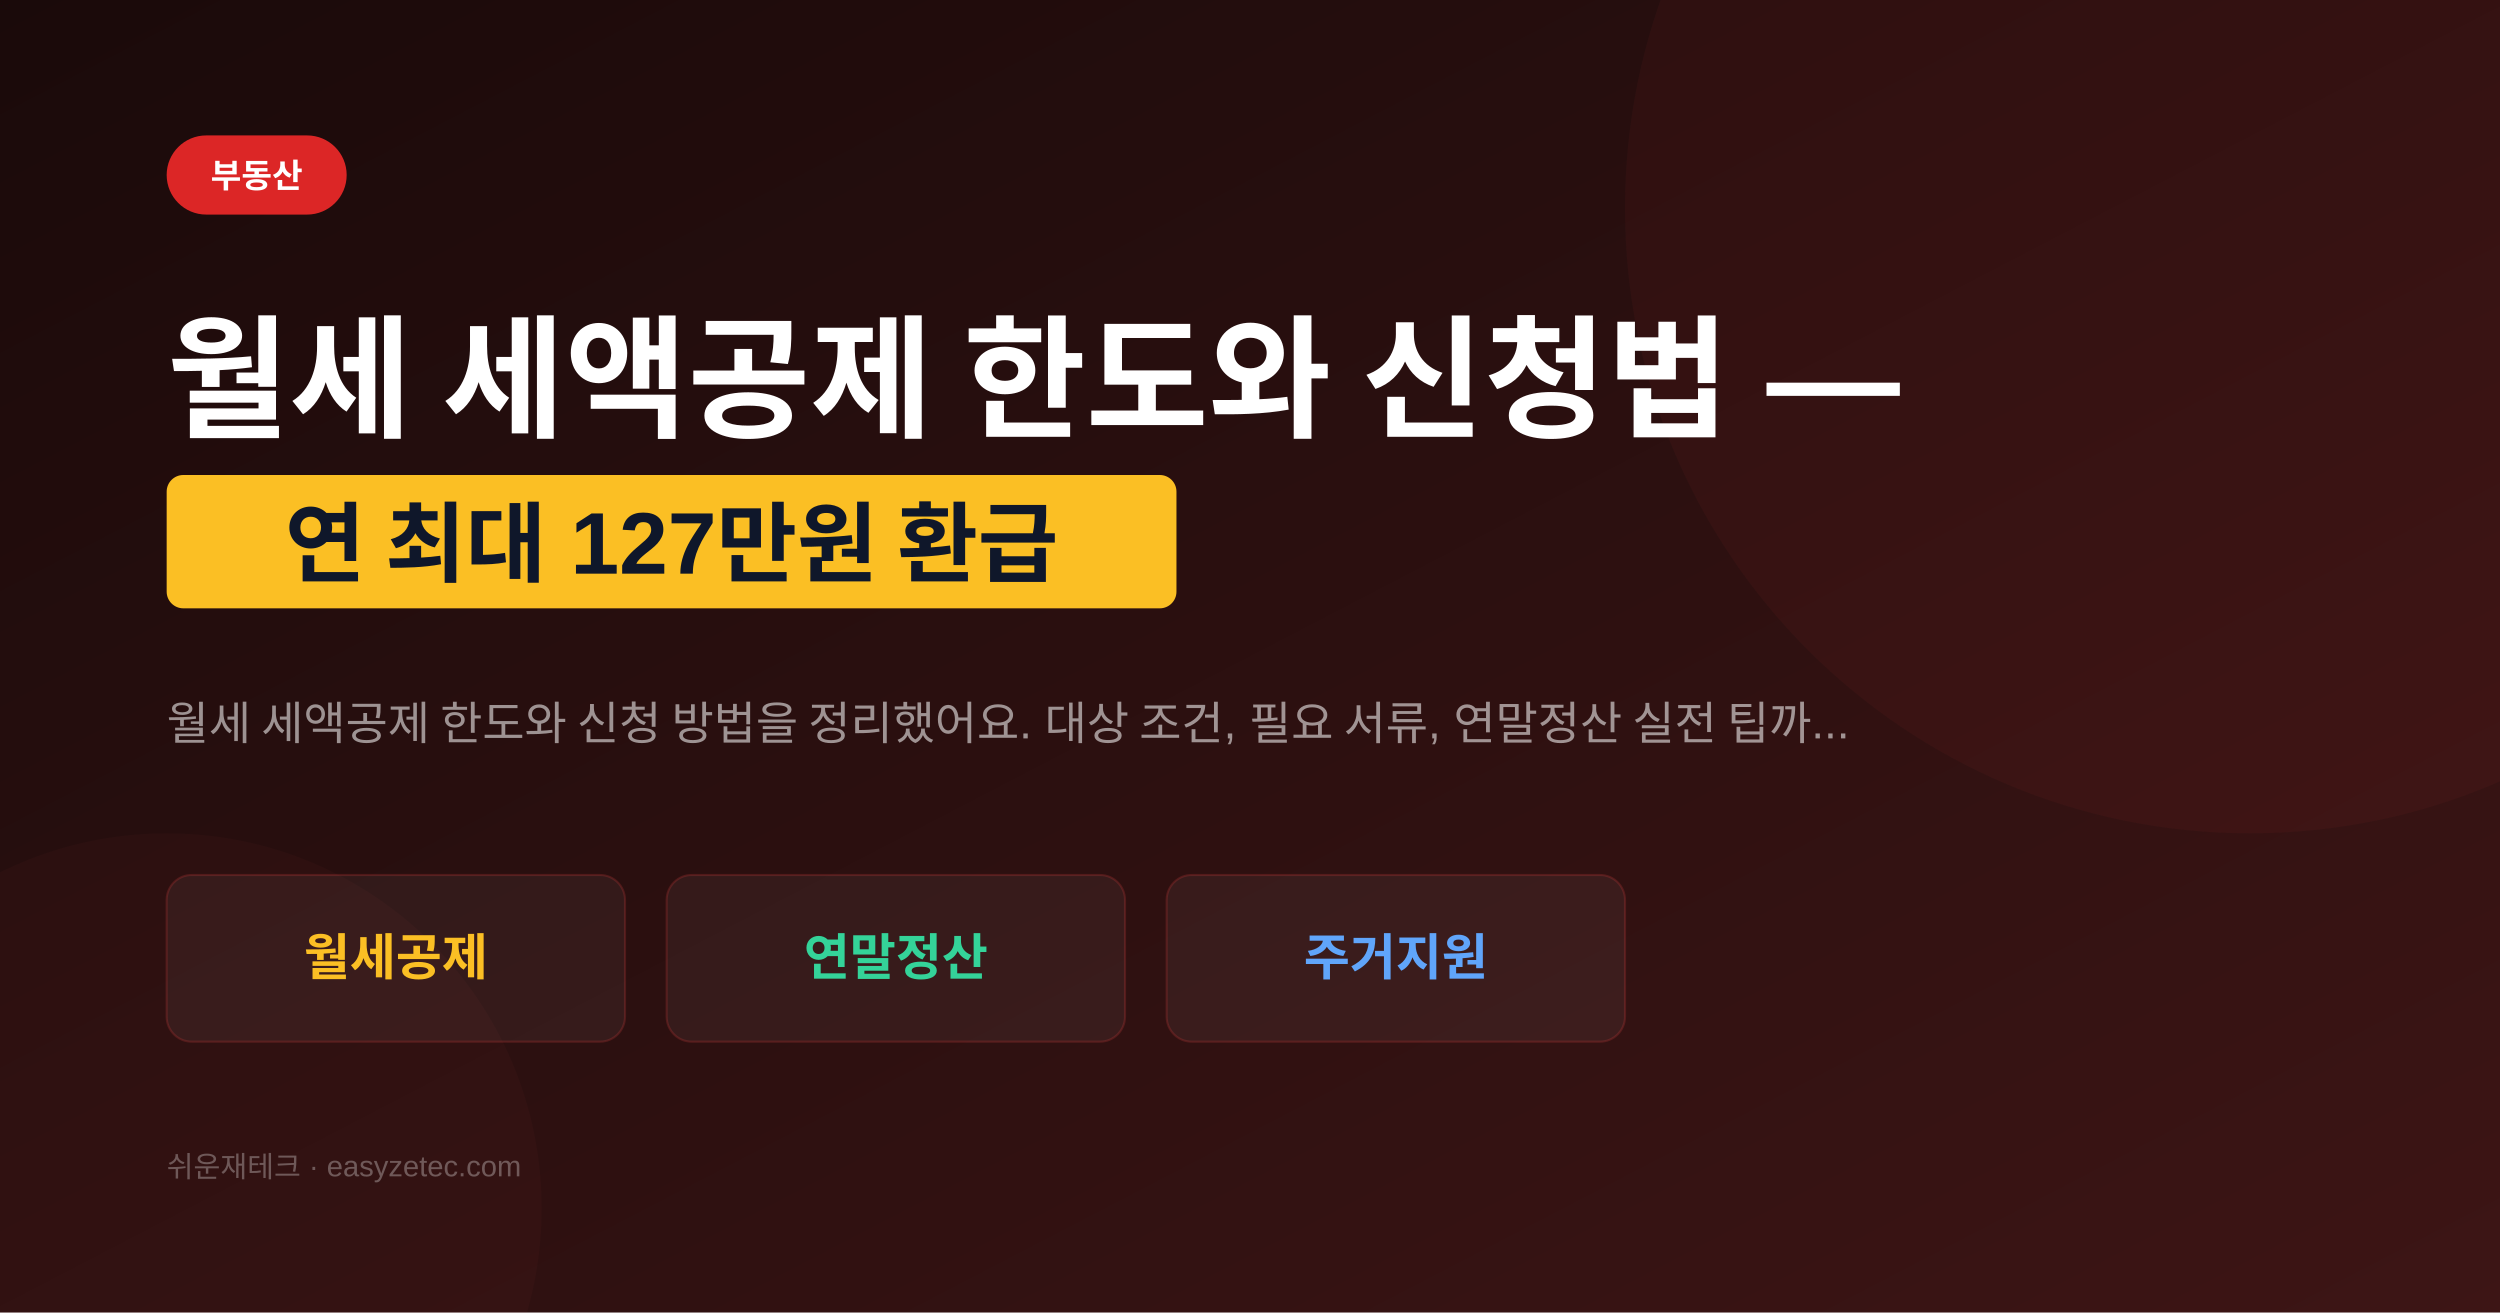
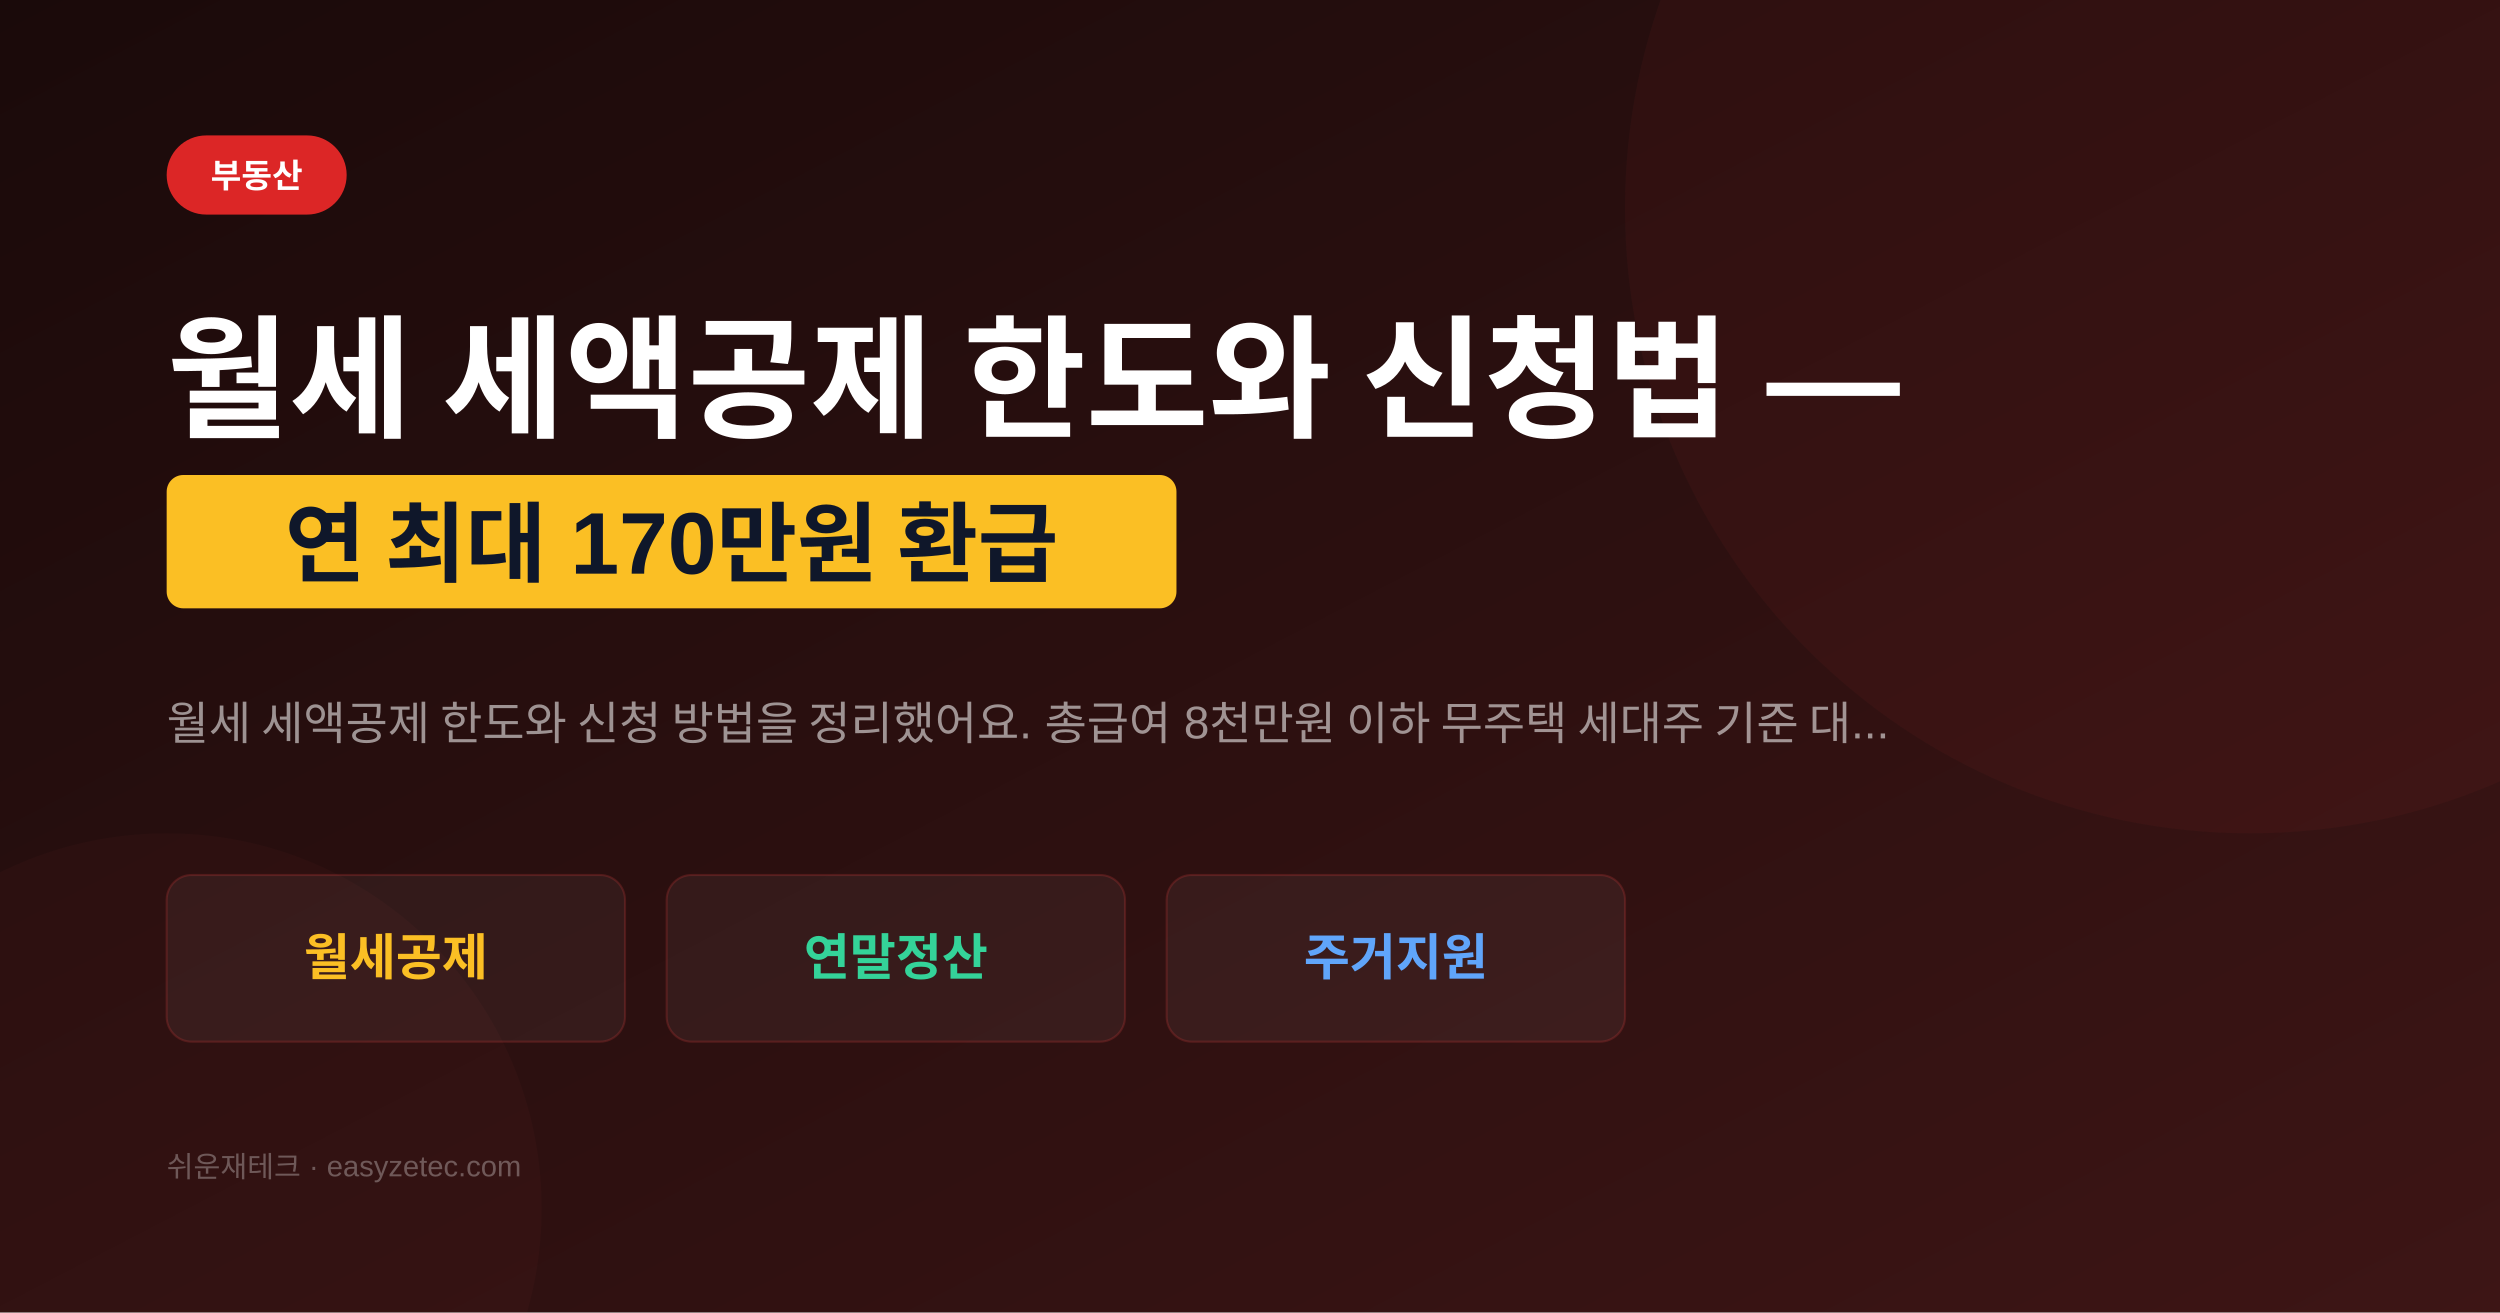
<svg xmlns="http://www.w3.org/2000/svg" width="1200" height="630" viewBox="0 0 1200 630">
  <defs>
    <linearGradient id="bg" x1="0%" y1="0%" x2="100%" y2="100%">
      <stop offset="0%" style="stop-color:#1a0a0a" />
      <stop offset="100%" style="stop-color:#3d1515" />
    </linearGradient>
  </defs>
  <rect width="1200" height="630" fill="url(#bg)" />
  <circle cx="1080" cy="100" r="300" fill="rgba(239,68,68,0.05)" />
  <circle cx="80" cy="580" r="180" fill="rgba(239,68,68,0.03)" />
  <rect x="80" y="65" width="86.4" height="38" rx="19" fill="#DC2626" />
  <text x="123.2" y="90" font-family="GmarketSansTTF,Arial,sans-serif" font-size="16" font-weight="bold" fill="white" text-anchor="middle">부동산</text>
  <text x="80" y="205" font-family="GmarketSansTTF,Arial,sans-serif" font-size="64" font-weight="900" fill="white">월세 세액공제 한도와 신청법 —</text>
  <rect x="80" y="228" width="484.7" height="64" rx="8" fill="#FBBF24" />
-   <text x="322.35" y="276" font-family="GmarketSansTTF,Arial,sans-serif" font-size="42" font-weight="900" fill="#0f172a" text-anchor="middle">연 최대 127만원 환급</text>
-   <text x="80" y="355" font-family="GmarketSansTTF,Arial,sans-serif" font-size="22" fill="rgba(255,255,255,0.55)">월세 세액공제 한도와 신청 방법을 정리했어요. 대상 조건, 필요 서류, 연말정산 실전 팁까...</text>
+   <text x="322.35" y="276" font-family="GmarketSansTTF,Arial,sans-serif" font-size="42" font-weight="900" fill="#0f172a" text-anchor="middle">연 최대 170만원 환급</text>
+   <text x="80" y="355" font-family="GmarketSansTTF,Arial,sans-serif" font-size="22" fill="rgba(255,255,255,0.55)">월세 세액공제 한도와 신청 방법을 정리했어요. 총급여 8천만원 이하 무주택 세대주 기준 대...</text>
  <rect x="80" y="420" width="220" height="80" rx="12" fill="rgba(255,255,255,0.05)" stroke="rgba(239,68,68,0.2)" stroke-width="1" />
  <text x="190" y="468" font-family="GmarketSansTTF,Arial,sans-serif" font-size="24" font-weight="900" fill="#FBBF24" text-anchor="middle">월세공제</text>
  <rect x="320" y="420" width="220" height="80" rx="12" fill="rgba(255,255,255,0.05)" stroke="rgba(239,68,68,0.2)" stroke-width="1" />
  <text x="430" y="468" font-family="GmarketSansTTF,Arial,sans-serif" font-size="24" font-weight="900" fill="#34D399" text-anchor="middle">연말정산</text>
  <rect x="560" y="420" width="220" height="80" rx="12" fill="rgba(255,255,255,0.05)" stroke="rgba(239,68,68,0.2)" stroke-width="1" />
  <text x="670" y="468" font-family="GmarketSansTTF,Arial,sans-serif" font-size="24" font-weight="900" fill="#60A5FA" text-anchor="middle">주거지원</text>
  <text x="80" y="565" font-family="GmarketSansTTF,Arial,sans-serif" font-size="14" fill="rgba(255,255,255,0.3)">쉬운재테크 · easyzetec.com</text>
</svg>
